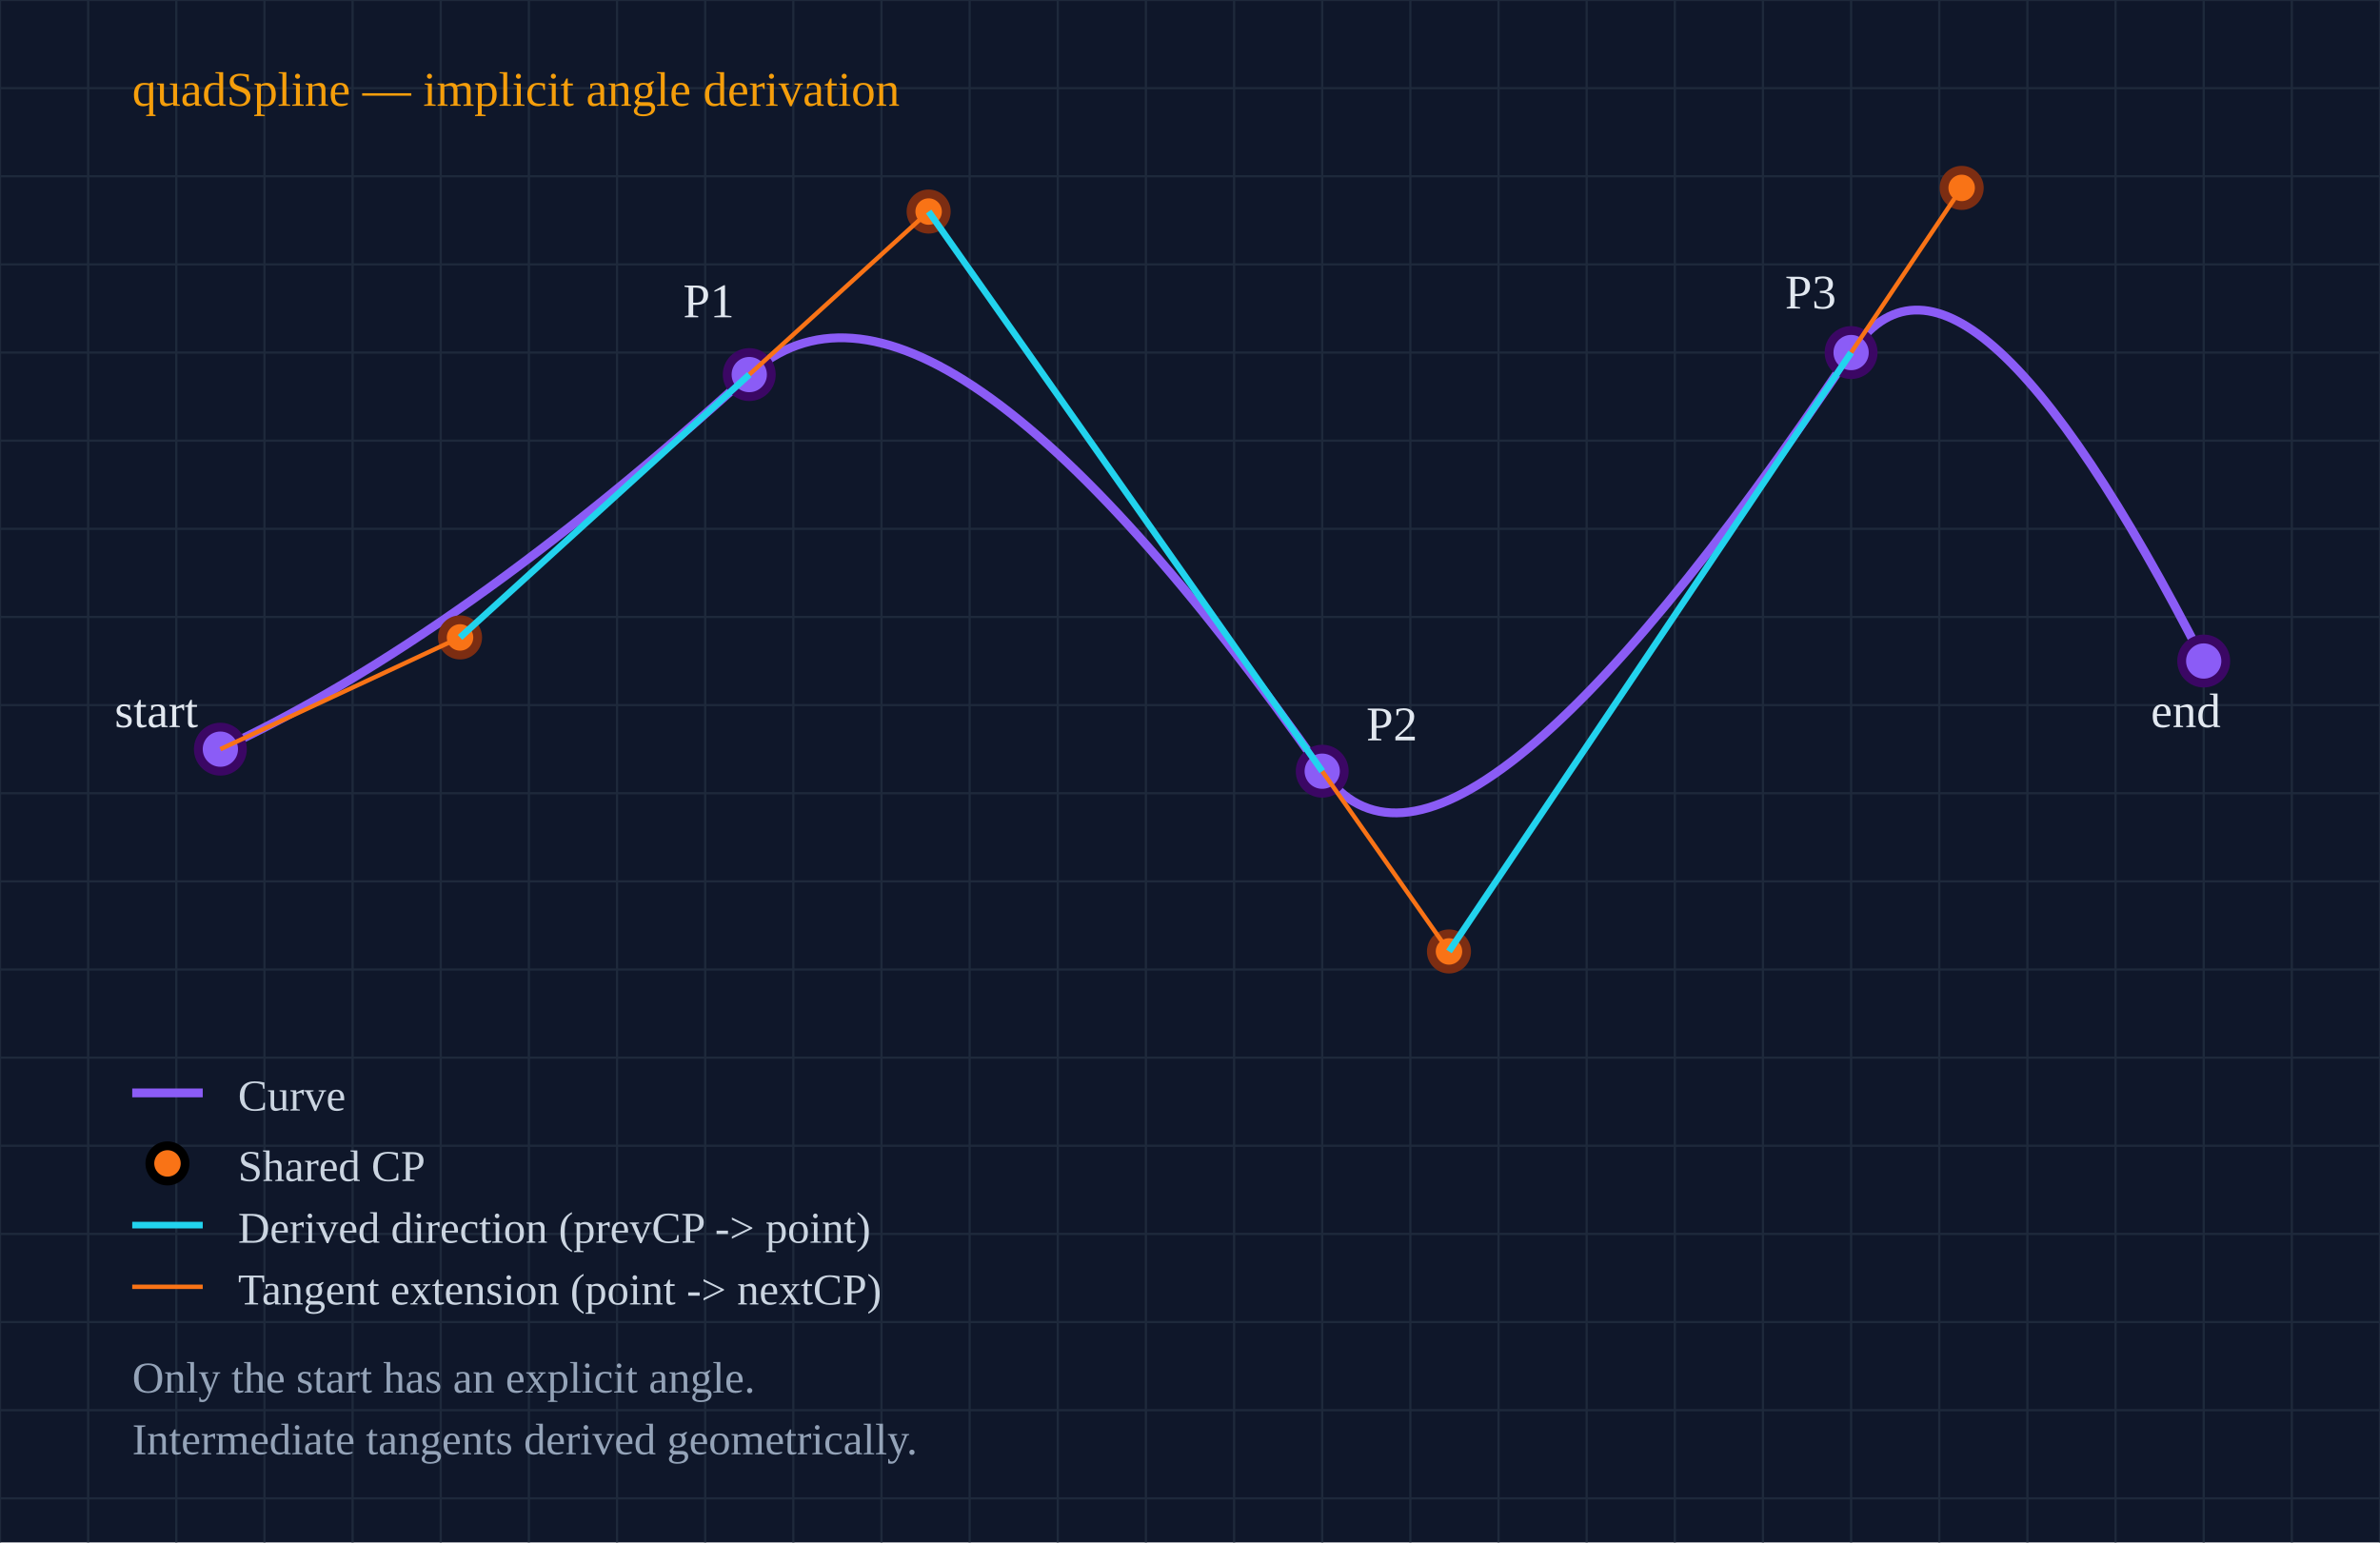
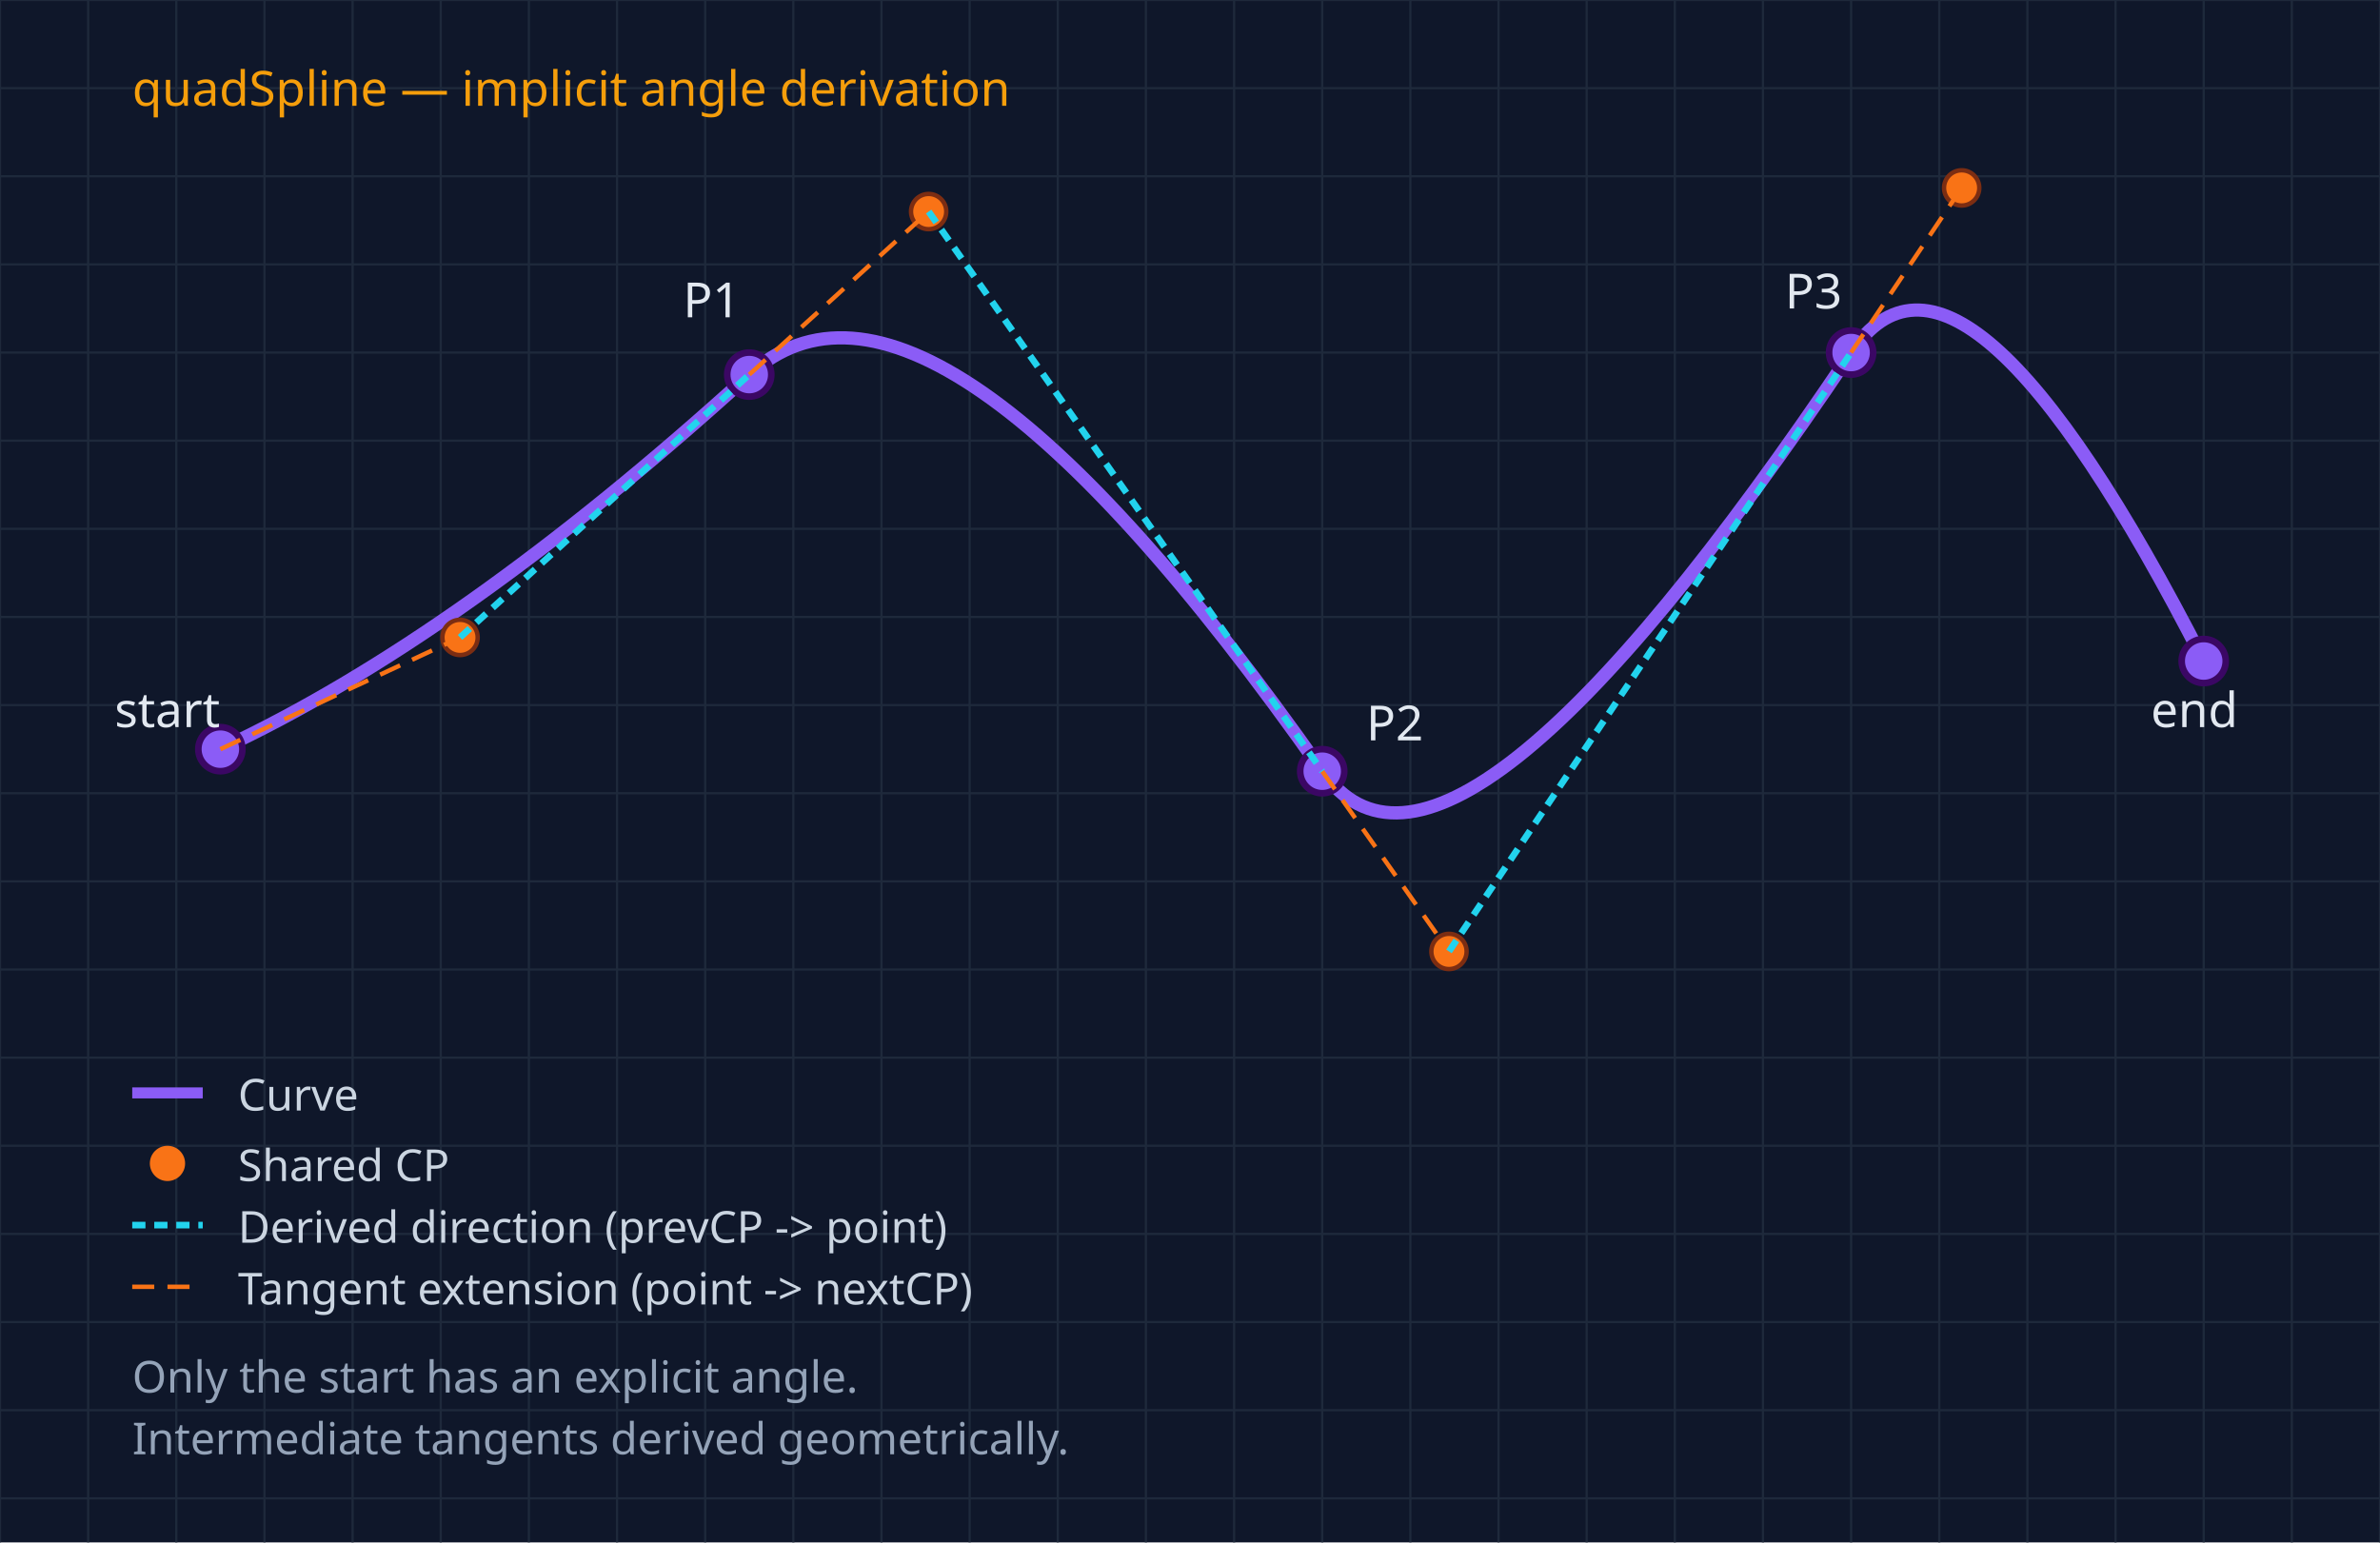
<svg xmlns="http://www.w3.org/2000/svg" viewBox="0 0 540 350" width="540" height="350">
  <path data-layer-name="bg" id="bg" d="M 0 0 l 540 0 l 0 350 l -540 0 z" fill="#0f172a" stroke="none" stroke-width="2" />
  <path data-layer-name="grid" id="grid" d="M 0 0 h 540 M 0 20 h 540 M 0 40 h 540 M 0 60 h 540 M 0 80 h 540 M 0 100 h 540 M 0 120 h 540 M 0 140 h 540 M 0 160 h 540 M 0 180 h 540 M 0 200 h 540 M 0 220 h 540 M 0 240 h 540 M 0 260 h 540 M 0 280 h 540 M 0 300 h 540 M 0 320 h 540 M 0 340 h 540 M 0 0 v 350 M 20 0 v 350 M 40 0 v 350 M 60 0 v 350 M 80 0 v 350 M 100 0 v 350 M 120 0 v 350 M 140 0 v 350 M 160 0 v 350 M 180 0 v 350 M 200 0 v 350 M 220 0 v 350 M 240 0 v 350 M 260 0 v 350 M 280 0 v 350 M 300 0 v 350 M 320 0 v 350 M 340 0 v 350 M 360 0 v 350 M 380 0 v 350 M 400 0 v 350 M 420 0 v 350 M 440 0 v 350 M 460 0 v 350 M 480 0 v 350 M 500 0 v 350 M 520 0 v 350 M 540 0 v 350" fill="none" stroke="#1e293b" stroke-width="0.5" />
  <g data-layer-name="diagram" id="diagram" transform="translate(0, 0)">
-     <text data-layer-name="title" id="title" x="30" y="24" font-size="11" fill="#f59e0b">quadSpline — implicit angle derivation</text>
-     <path data-layer-name="curve" id="curve" d="m 50 170 q 54.378 -25.357 120 -85 q 40.701 -36.993 130 90 q 28.76 40.9 120 -95 q 25.083 -37.361 80 70" fill="none" stroke="#8b5cf6" stroke-width="2" />
-     <path data-layer-name="anchors" id="anchors" d="M 45 170 a 5 5 0 1 1 10 0 a 5 5 0 1 1 -10 0 M 165 85 a 5 5 0 1 1 10 0 a 5 5 0 1 1 -10 0 M 295 175 a 5 5 0 1 1 10 0 a 5 5 0 1 1 -10 0 M 415 80 a 5 5 0 1 1 10 0 a 5 5 0 1 1 -10 0 M 495 150 a 5 5 0 1 1 10 0 a 5 5 0 1 1 -10 0" fill="#8b5cf6" stroke="#3b0764" stroke-width="2" />
-     <path data-layer-name="shared-cp" id="shared-cp" d="M 100.378 144.643 a 4 4 0 1 1 8 0 a 4 4 0 1 1 -8 0 M 206.701 48.007 a 4 4 0 1 1 8 0 a 4 4 0 1 1 -8 0 M 324.76 215.9 a 4 4 0 1 1 8 0 a 4 4 0 1 1 -8 0 M 441.083 42.639 a 4 4 0 1 1 8 0 a 4 4 0 1 1 -8 0" fill="#f97316" stroke="#7c2d12" stroke-width="2" />
-     <path data-layer-name="tangent-line" id="tangent-line" d="M 50 170 L 104.378 144.643 M 170 85 L 210.701 48.007 M 300 175 L 328.76 215.9 M 420 80 L 445.083 42.639" fill="none" stroke="#f97316" stroke-width="1" />
-     <path data-layer-name="derived-dir" id="derived-dir" d="M 104.378 144.643 L 170 85 M 210.701 48.007 L 300 175 M 328.76 215.9 L 420 80" fill="none" stroke="#22d3ee" stroke-width="1.5" />
-     <text data-layer-name="labels" id="labels" x="26" y="165" font-size="11" fill="#e2e8f0">start</text>
-     <text data-layer-name="labels" x="155" y="72" font-size="11" fill="#e2e8f0">P1</text>
-     <text data-layer-name="labels" x="310" y="168" font-size="11" fill="#e2e8f0">P2</text>
-     <text data-layer-name="labels" x="405" y="70" font-size="11" fill="#e2e8f0">P3</text>
-     <text data-layer-name="labels" x="488" y="165" font-size="11" fill="#e2e8f0">end</text>
+     <text data-layer-name="title" id="title" x="30" y="24" font-size="11" fill="#f59e0b" font-family="system-ui, sans-serif">quadSpline — implicit angle derivation</text>
+     <path data-layer-name="curve" id="curve" d="m 50 170 q 54.378 -25.357 120 -85 q 40.701 -36.993 130 90 q 28.76 40.9 120 -95 q 25.083 -37.361 80 70" fill="none" stroke="#8b5cf6" stroke-width="3" />
+     <path data-layer-name="anchors" id="anchors" d="M 45 170 a 5 5 0 1 1 10 0 a 5 5 0 1 1 -10 0 M 165 85 a 5 5 0 1 1 10 0 a 5 5 0 1 1 -10 0 M 295 175 a 5 5 0 1 1 10 0 a 5 5 0 1 1 -10 0 M 415 80 a 5 5 0 1 1 10 0 a 5 5 0 1 1 -10 0 M 495 150 a 5 5 0 1 1 10 0 a 5 5 0 1 1 -10 0" fill="#8b5cf6" stroke="#3b0764" stroke-width="1.5" />
+     <path data-layer-name="shared-cp" id="shared-cp" d="M 100.378 144.643 a 4 4 0 1 1 8 0 a 4 4 0 1 1 -8 0 M 206.701 48.007 a 4 4 0 1 1 8 0 a 4 4 0 1 1 -8 0 M 324.76 215.9 a 4 4 0 1 1 8 0 a 4 4 0 1 1 -8 0 M 441.083 42.639 a 4 4 0 1 1 8 0 a 4 4 0 1 1 -8 0" fill="#f97316" stroke="#7c2d12" stroke-width="1" />
+     <path data-layer-name="tangent-line" id="tangent-line" d="M 50 170 L 104.378 144.643 M 170 85 L 210.701 48.007 M 300 175 L 328.76 215.9 M 420 80 L 445.083 42.639" fill="none" stroke="#f97316" stroke-width="1" stroke-dasharray="5 3" />
+     <path data-layer-name="derived-dir" id="derived-dir" d="M 104.378 144.643 L 170 85 M 210.701 48.007 L 300 175 M 328.76 215.9 L 420 80" fill="none" stroke="#22d3ee" stroke-width="1.5" stroke-dasharray="3 2" />
+     <text data-layer-name="labels" id="labels" x="26" y="165" font-size="11" fill="#e2e8f0" font-family="system-ui, sans-serif">start</text>
+     <text data-layer-name="labels" x="155" y="72" font-size="11" fill="#e2e8f0" font-family="system-ui, sans-serif">P1</text>
+     <text data-layer-name="labels" x="310" y="168" font-size="11" fill="#e2e8f0" font-family="system-ui, sans-serif">P2</text>
+     <text data-layer-name="labels" x="405" y="70" font-size="11" fill="#e2e8f0" font-family="system-ui, sans-serif">P3</text>
+     <text data-layer-name="labels" x="488" y="165" font-size="11" fill="#e2e8f0" font-family="system-ui, sans-serif">end</text>
  </g>
  <g data-layer-name="legend-group" id="legend-group" transform="translate(30, 248)">
-     <path data-layer-name="lg-curve" id="lg-curve" d="M 0 0 L 16 0" fill="none" stroke="#8b5cf6" stroke-width="2" />
-     <path data-layer-name="lg-cp" id="lg-cp" d="M 4 16 a 4 4 0 1 1 8 0 a 4 4 0 1 1 -8 0" fill="#f97316" stroke="#000" stroke-width="2" />
-     <path data-layer-name="lg-dir" id="lg-dir" d="M 0 30 L 16 30" fill="none" stroke="#22d3ee" stroke-width="1.5" />
-     <path data-layer-name="lg-tan" id="lg-tan" d="M 0 44 L 16 44" fill="none" stroke="#f97316" stroke-width="1" />
-     <text data-layer-name="legend" id="legend" x="24" y="4" font-size="10" fill="#cbd5e1">Curve</text>
-     <text data-layer-name="legend" x="24" y="20" font-size="10" fill="#cbd5e1">Shared CP</text>
-     <text data-layer-name="legend" x="24" y="34" font-size="10" fill="#cbd5e1">Derived direction (prevCP -&gt; point)</text>
-     <text data-layer-name="legend" x="24" y="48" font-size="10" fill="#cbd5e1">Tangent extension (point -&gt; nextCP)</text>
-     <text data-layer-name="note" id="note" x="0" y="68" font-size="10" fill="#94a3b8">Only the start has an explicit angle.</text>
-     <text data-layer-name="note" x="0" y="82" font-size="10" fill="#94a3b8">Intermediate tangents derived geometrically.</text>
+     <path data-layer-name="lg-curve" id="lg-curve" d="M 0 0 L 16 0" fill="none" stroke="#8b5cf6" stroke-width="2.5" />
+     <path data-layer-name="lg-cp" id="lg-cp" d="M 4 16 a 4 4 0 1 1 8 0 a 4 4 0 1 1 -8 0" fill="#f97316" stroke="none" stroke-width="2" />
+     <path data-layer-name="lg-dir" id="lg-dir" d="M 0 30 L 16 30" fill="none" stroke="#22d3ee" stroke-width="1.5" stroke-dasharray="3 2" />
+     <path data-layer-name="lg-tan" id="lg-tan" d="M 0 44 L 16 44" fill="none" stroke="#f97316" stroke-width="1" stroke-dasharray="5 3" />
+     <text data-layer-name="legend" id="legend" x="24" y="4" font-size="10" fill="#cbd5e1" font-family="system-ui, sans-serif">Curve</text>
+     <text data-layer-name="legend" x="24" y="20" font-size="10" fill="#cbd5e1" font-family="system-ui, sans-serif">Shared CP</text>
+     <text data-layer-name="legend" x="24" y="34" font-size="10" fill="#cbd5e1" font-family="system-ui, sans-serif">Derived direction (prevCP -&gt; point)</text>
+     <text data-layer-name="legend" x="24" y="48" font-size="10" fill="#cbd5e1" font-family="system-ui, sans-serif">Tangent extension (point -&gt; nextCP)</text>
+     <text data-layer-name="note" id="note" x="0" y="68" font-size="10" fill="#94a3b8" font-family="system-ui, sans-serif">Only the start has an explicit angle.</text>
+     <text data-layer-name="note" x="0" y="82" font-size="10" fill="#94a3b8" font-family="system-ui, sans-serif">Intermediate tangents derived geometrically.</text>
  </g>
</svg>
